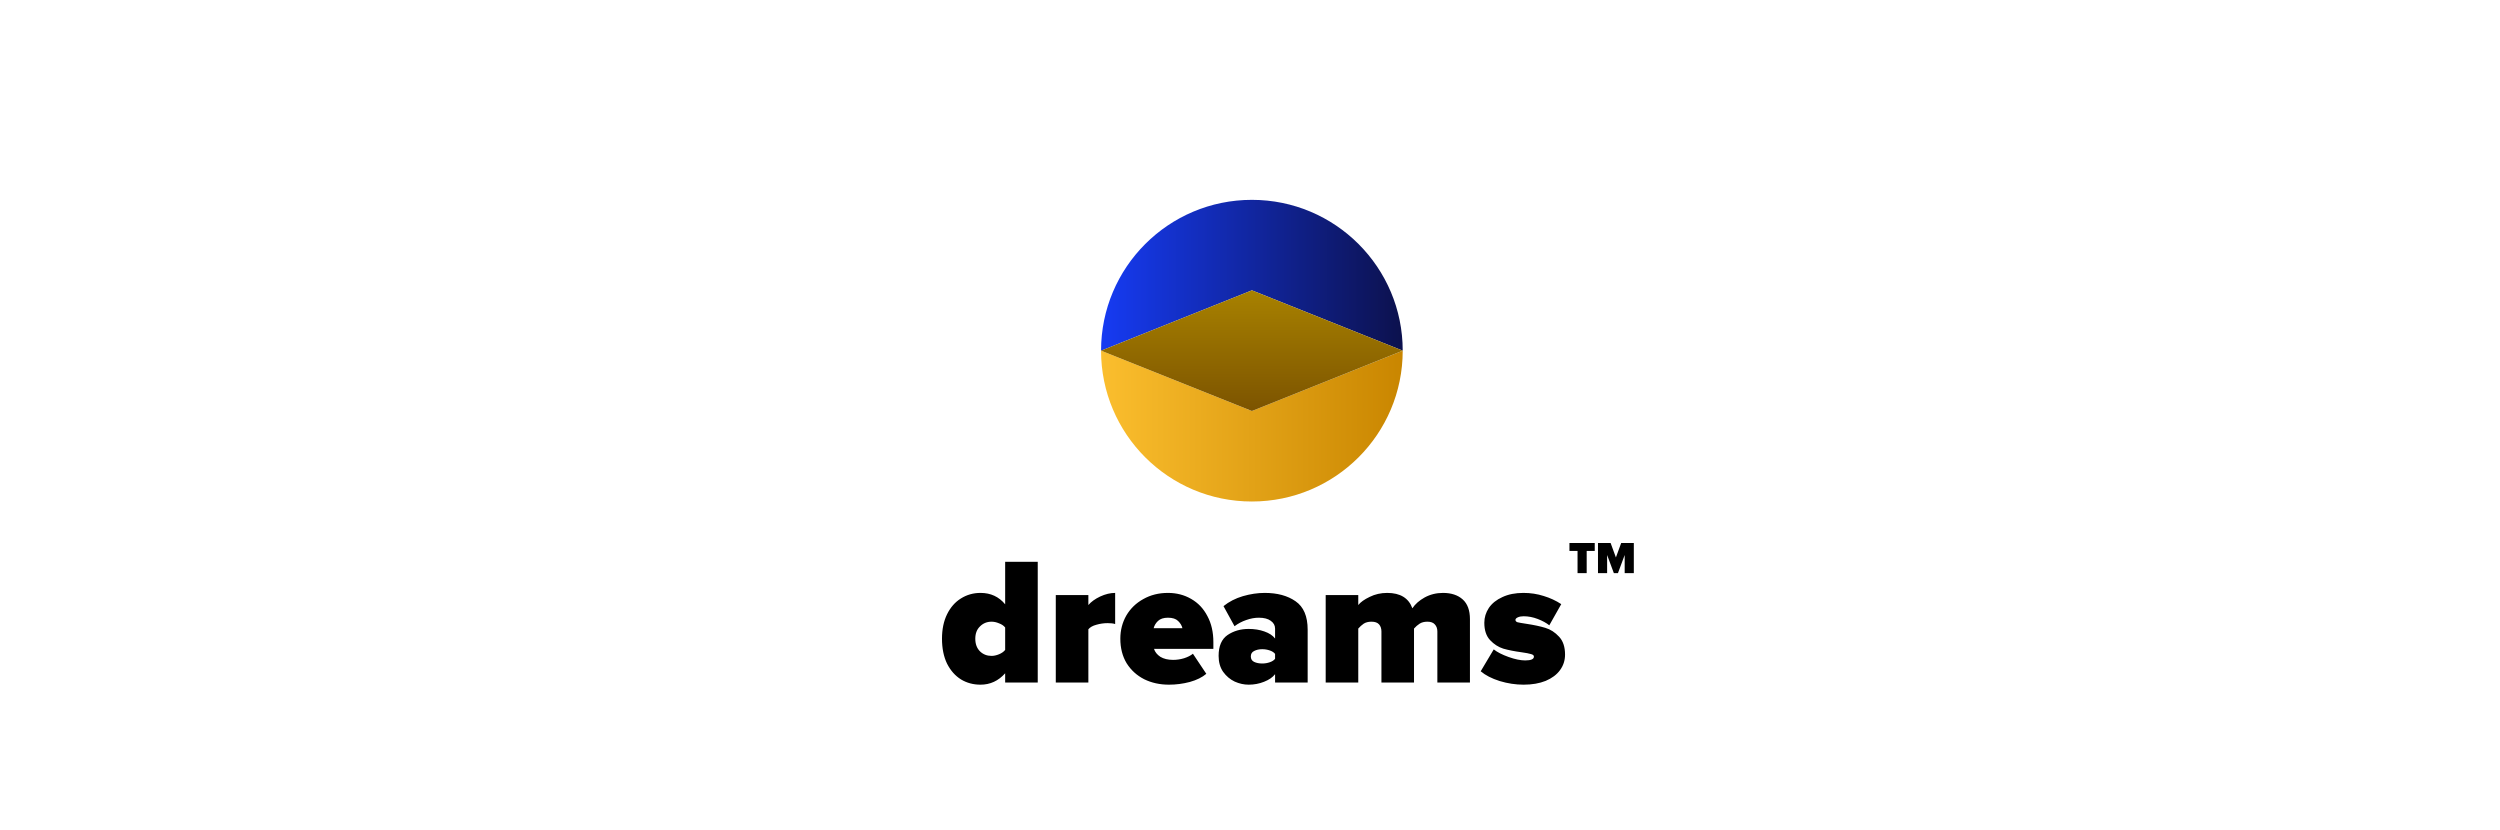
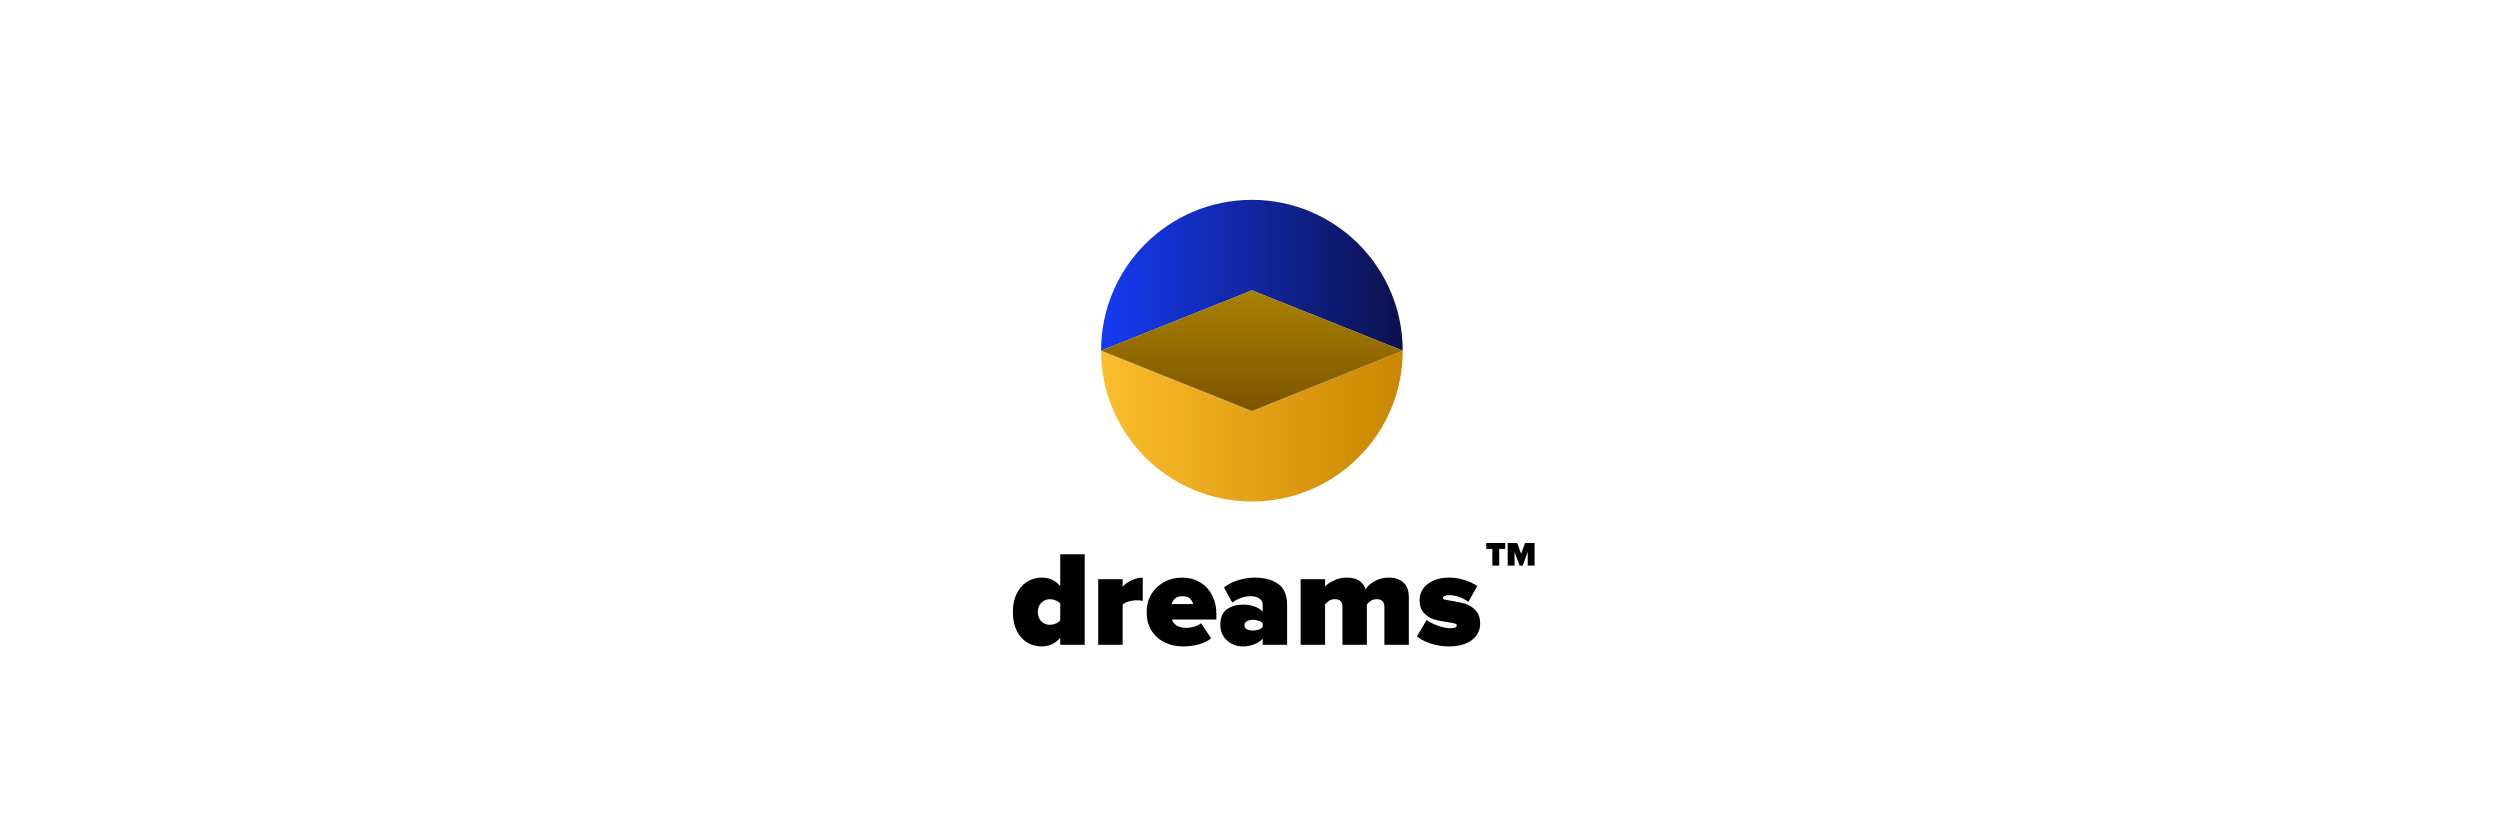
<svg xmlns="http://www.w3.org/2000/svg" width="663" height="220" viewBox="0 0 663 220" fill="none">
  <path d="M372 93C372 70.909 354.091 53 332 53C309.909 53 292 70.909 292 93L332 77L372 93Z" fill="url(#paint0_linear_114_59)" />
  <path d="M292 93C292 115.091 309.909 133 332 133C354.091 133 372 115.091 372 93L332 109L292 93Z" fill="url(#paint1_linear_114_59)" />
  <path d="M332 77L292 93L332 109L372 93L332 77Z" fill="url(#paint2_linear_114_59)" />
-   <path d="M266.568 178.552C264.776 180.568 262.6 181.576 260.04 181.576C258.12 181.576 256.392 181.112 254.856 180.184C253.32 179.224 252.088 177.832 251.16 176.008C250.264 174.152 249.816 171.944 249.816 169.384C249.816 166.888 250.264 164.728 251.16 162.904C252.056 161.08 253.272 159.688 254.808 158.728C256.376 157.736 258.12 157.24 260.04 157.24C262.728 157.24 264.904 158.248 266.568 160.264V148.984H275.208V181H266.568V178.552ZM266.568 166.408C266.184 165.928 265.64 165.56 264.936 165.304C264.264 165.016 263.608 164.872 262.968 164.872C261.752 164.872 260.728 165.288 259.896 166.12C259.064 166.92 258.648 168.008 258.648 169.384C258.648 170.792 259.064 171.912 259.896 172.744C260.728 173.544 261.752 173.944 262.968 173.944C263.576 173.944 264.232 173.8 264.936 173.512C265.64 173.224 266.184 172.84 266.568 172.36V166.408ZM279.994 157.816H288.634V160.456C289.37 159.592 290.41 158.84 291.754 158.2C293.13 157.56 294.458 157.24 295.738 157.24V165.496C295.258 165.336 294.602 165.256 293.77 165.256C292.746 165.256 291.738 165.4 290.746 165.688C289.786 165.944 289.082 166.344 288.634 166.888V181H279.994V157.816ZM297.113 169.384C297.113 167.144 297.641 165.096 298.697 163.24C299.785 161.384 301.289 159.928 303.209 158.872C305.129 157.784 307.305 157.24 309.737 157.24C312.009 157.24 314.057 157.768 315.881 158.824C317.737 159.88 319.177 161.4 320.201 163.384C321.257 165.336 321.785 167.64 321.785 170.296V172.072H306.041C306.297 172.904 306.857 173.608 307.721 174.184C308.617 174.728 309.753 175 311.129 175C312.089 175 313.049 174.856 314.009 174.568C315.001 174.248 315.785 173.848 316.361 173.368L319.913 178.696C318.825 179.624 317.369 180.344 315.545 180.856C313.721 181.336 311.881 181.576 310.025 181.576C307.593 181.576 305.401 181.096 303.449 180.136C301.497 179.144 299.945 177.736 298.793 175.912C297.673 174.056 297.113 171.88 297.113 169.384ZM309.737 163.816C308.585 163.816 307.705 164.104 307.097 164.68C306.521 165.224 306.137 165.864 305.945 166.6H313.577C313.417 165.896 313.033 165.256 312.425 164.68C311.849 164.104 310.953 163.816 309.737 163.816ZM338.151 178.792C337.511 179.624 336.535 180.296 335.223 180.808C333.943 181.32 332.583 181.576 331.143 181.576C329.895 181.576 328.663 181.304 327.447 180.76C326.231 180.184 325.207 179.32 324.375 178.168C323.575 177.016 323.175 175.608 323.175 173.944C323.175 171.352 323.959 169.512 325.527 168.424C327.127 167.336 328.999 166.792 331.143 166.792C332.679 166.792 334.071 167.016 335.319 167.464C336.599 167.912 337.543 168.536 338.151 169.336V166.696C338.151 165.864 337.767 165.176 336.999 164.632C336.263 164.088 335.207 163.816 333.831 163.816C332.743 163.816 331.623 164.024 330.471 164.44C329.351 164.824 328.327 165.368 327.399 166.072L324.471 160.744C325.943 159.56 327.655 158.68 329.607 158.104C331.591 157.528 333.527 157.24 335.415 157.24C338.743 157.24 341.463 157.976 343.575 159.448C345.719 160.92 346.791 163.432 346.791 166.984V181H338.151V178.792ZM338.151 173.416C337.863 173.032 337.399 172.728 336.759 172.504C336.119 172.28 335.447 172.168 334.743 172.168C333.911 172.168 333.191 172.328 332.583 172.648C332.007 172.936 331.719 173.416 331.719 174.088C331.719 174.76 332.007 175.24 332.583 175.528C333.191 175.816 333.911 175.96 334.743 175.96C335.447 175.96 336.119 175.848 336.759 175.624C337.399 175.4 337.863 175.096 338.151 174.712V173.416ZM381.188 167.464C381.188 166.696 380.964 166.072 380.516 165.592C380.1 165.112 379.444 164.872 378.548 164.872C377.716 164.872 377.028 165.048 376.484 165.4C375.94 165.752 375.444 166.184 374.996 166.696V181H366.356V167.464C366.356 166.696 366.148 166.072 365.732 165.592C365.316 165.112 364.644 164.872 363.716 164.872C362.884 164.872 362.196 165.048 361.652 165.4C361.14 165.752 360.66 166.184 360.212 166.696V181H351.572V157.816H360.212V160.456C360.82 159.688 361.828 158.968 363.236 158.296C364.644 157.592 366.196 157.24 367.892 157.24C371.348 157.24 373.572 158.6 374.564 161.32C375.3 160.2 376.388 159.24 377.828 158.44C379.3 157.64 380.916 157.24 382.676 157.24C384.884 157.24 386.628 157.816 387.908 158.968C389.188 160.12 389.828 161.864 389.828 164.2V181H381.188V167.464ZM396.138 172.216C397.066 172.952 398.378 173.624 400.074 174.232C401.77 174.84 403.242 175.144 404.49 175.144C406.026 175.144 406.794 174.808 406.794 174.136C406.794 173.816 406.538 173.592 406.026 173.464C405.514 173.304 404.682 173.144 403.53 172.984C401.642 172.728 400.026 172.408 398.682 172.024C397.37 171.608 396.202 170.856 395.178 169.768C394.154 168.68 393.642 167.144 393.642 165.16C393.642 163.752 394.042 162.44 394.842 161.224C395.674 160.008 396.874 159.048 398.442 158.344C400.01 157.608 401.866 157.24 404.01 157.24C405.898 157.24 407.69 157.512 409.386 158.056C411.082 158.568 412.634 159.288 414.042 160.216L410.874 165.832C410.074 165.192 409.05 164.632 407.802 164.152C406.554 163.672 405.306 163.432 404.058 163.432C403.45 163.432 402.938 163.528 402.522 163.72C402.106 163.912 401.898 164.136 401.898 164.392C401.898 164.68 402.074 164.888 402.426 165.016C402.778 165.112 403.594 165.256 404.874 165.448C406.794 165.736 408.442 166.088 409.818 166.504C411.194 166.92 412.41 167.704 413.466 168.856C414.522 169.976 415.05 171.56 415.05 173.608C415.05 175.144 414.602 176.52 413.706 177.736C412.842 178.92 411.578 179.864 409.914 180.568C408.25 181.24 406.298 181.576 404.058 181.576C401.946 181.576 399.834 181.256 397.722 180.616C395.61 179.944 393.93 179.08 392.682 178.024L396.138 172.216Z" fill="black" />
-   <path d="M418.364 152H420.788V146.108H422.924V143.996H416.216V146.108H418.364V152ZM430.865 152H433.289V143.996H429.941L428.537 147.836L427.133 143.996H423.785V152H426.209V147.188L427.997 152H429.077L430.865 147.188V152Z" fill="black" />
+   <path d="M281.176 169.164C279.832 170.676 278.2 171.432 276.28 171.432C274.84 171.432 273.544 171.084 272.392 170.388C271.24 169.668 270.316 168.624 269.62 167.256C268.948 165.864 268.612 164.208 268.612 162.288C268.612 160.416 268.948 158.796 269.62 157.428C270.292 156.06 271.204 155.016 272.356 154.296C273.532 153.552 274.84 153.18 276.28 153.18C278.296 153.18 279.928 153.936 281.176 155.448V146.988H287.656V171H281.176V169.164ZM281.176 160.056C280.888 159.696 280.48 159.42 279.952 159.228C279.448 159.012 278.956 158.904 278.476 158.904C277.564 158.904 276.796 159.216 276.172 159.84C275.548 160.44 275.236 161.256 275.236 162.288C275.236 163.344 275.548 164.184 276.172 164.808C276.796 165.408 277.564 165.708 278.476 165.708C278.932 165.708 279.424 165.6 279.952 165.384C280.48 165.168 280.888 164.88 281.176 164.52V160.056ZM291.245 153.612H297.725V155.592C298.277 154.944 299.057 154.38 300.065 153.9C301.097 153.42 302.093 153.18 303.053 153.18V159.372C302.693 159.252 302.201 159.192 301.577 159.192C300.809 159.192 300.053 159.3 299.309 159.516C298.589 159.708 298.061 160.008 297.725 160.416V171H291.245V153.612ZM304.085 162.288C304.085 160.608 304.481 159.072 305.273 157.68C306.089 156.288 307.217 155.196 308.657 154.404C310.097 153.588 311.729 153.18 313.553 153.18C315.257 153.18 316.793 153.576 318.161 154.368C319.553 155.16 320.633 156.3 321.401 157.788C322.193 159.252 322.589 160.98 322.589 162.972V164.304H310.781C310.973 164.928 311.393 165.456 312.041 165.888C312.713 166.296 313.565 166.5 314.597 166.5C315.317 166.5 316.037 166.392 316.757 166.176C317.501 165.936 318.089 165.636 318.521 165.276L321.185 169.272C320.369 169.968 319.277 170.508 317.909 170.892C316.541 171.252 315.161 171.432 313.769 171.432C311.945 171.432 310.301 171.072 308.837 170.352C307.373 169.608 306.209 168.552 305.345 167.184C304.505 165.792 304.085 164.16 304.085 162.288ZM313.553 158.112C312.689 158.112 312.029 158.328 311.573 158.76C311.141 159.168 310.853 159.648 310.709 160.2H316.433C316.313 159.672 316.025 159.192 315.569 158.76C315.137 158.328 314.465 158.112 313.553 158.112ZM334.864 169.344C334.384 169.968 333.652 170.472 332.668 170.856C331.708 171.24 330.688 171.432 329.608 171.432C328.672 171.432 327.748 171.228 326.836 170.82C325.924 170.388 325.156 169.74 324.532 168.876C323.932 168.012 323.632 166.956 323.632 165.708C323.632 163.764 324.22 162.384 325.396 161.568C326.596 160.752 328 160.344 329.608 160.344C330.76 160.344 331.804 160.512 332.74 160.848C333.7 161.184 334.408 161.652 334.864 162.252V160.272C334.864 159.648 334.576 159.132 334 158.724C333.448 158.316 332.656 158.112 331.624 158.112C330.808 158.112 329.968 158.268 329.104 158.58C328.264 158.868 327.496 159.276 326.8 159.804L324.604 155.808C325.708 154.92 326.992 154.26 328.456 153.828C329.944 153.396 331.396 153.18 332.812 153.18C335.308 153.18 337.348 153.732 338.932 154.836C340.54 155.94 341.344 157.824 341.344 160.488V171H334.864V169.344ZM334.864 165.312C334.648 165.024 334.3 164.796 333.82 164.628C333.34 164.46 332.836 164.376 332.308 164.376C331.684 164.376 331.144 164.496 330.688 164.736C330.256 164.952 330.04 165.312 330.04 165.816C330.04 166.32 330.256 166.68 330.688 166.896C331.144 167.112 331.684 167.22 332.308 167.22C332.836 167.22 333.34 167.136 333.82 166.968C334.3 166.8 334.648 166.572 334.864 166.284V165.312ZM367.141 160.848C367.141 160.272 366.973 159.804 366.637 159.444C366.325 159.084 365.833 158.904 365.161 158.904C364.537 158.904 364.021 159.036 363.613 159.3C363.205 159.564 362.833 159.888 362.497 160.272V171H356.017V160.848C356.017 160.272 355.861 159.804 355.549 159.444C355.237 159.084 354.733 158.904 354.037 158.904C353.413 158.904 352.897 159.036 352.489 159.3C352.105 159.564 351.745 159.888 351.409 160.272V171H344.929V153.612H351.409V155.592C351.865 155.016 352.621 154.476 353.677 153.972C354.733 153.444 355.897 153.18 357.169 153.18C359.761 153.18 361.429 154.2 362.173 156.24C362.725 155.4 363.541 154.68 364.621 154.08C365.725 153.48 366.937 153.18 368.257 153.18C369.913 153.18 371.221 153.612 372.181 154.476C373.141 155.34 373.621 156.648 373.621 158.4V171H367.141V160.848ZM378.354 164.412C379.05 164.964 380.034 165.468 381.306 165.924C382.578 166.38 383.682 166.608 384.618 166.608C385.77 166.608 386.346 166.356 386.346 165.852C386.346 165.612 386.154 165.444 385.77 165.348C385.386 165.228 384.762 165.108 383.898 164.988C382.482 164.796 381.27 164.556 380.262 164.268C379.278 163.956 378.402 163.392 377.634 162.576C376.866 161.76 376.482 160.608 376.482 159.12C376.482 158.064 376.782 157.08 377.382 156.168C378.006 155.256 378.906 154.536 380.082 154.008C381.258 153.456 382.65 153.18 384.258 153.18C385.674 153.18 387.018 153.384 388.29 153.792C389.562 154.176 390.726 154.716 391.782 155.412L389.406 159.624C388.806 159.144 388.038 158.724 387.102 158.364C386.166 158.004 385.23 157.824 384.294 157.824C383.838 157.824 383.454 157.896 383.142 158.04C382.83 158.184 382.674 158.352 382.674 158.544C382.674 158.76 382.806 158.916 383.07 159.012C383.334 159.084 383.946 159.192 384.906 159.336C386.346 159.552 387.582 159.816 388.614 160.128C389.646 160.44 390.558 161.028 391.35 161.892C392.142 162.732 392.538 163.92 392.538 165.456C392.538 166.608 392.202 167.64 391.53 168.552C390.882 169.44 389.934 170.148 388.686 170.676C387.438 171.18 385.974 171.432 384.294 171.432C382.71 171.432 381.126 171.192 379.542 170.712C377.958 170.208 376.698 169.56 375.762 168.768L378.354 164.412Z" fill="black" />
+   <path d="M395.773 145.581H394.162V143.997H399.193V145.581H397.591V150H395.773V145.581ZM405.149 146.391L403.808 150H402.998L401.657 146.391V150H399.839V143.997H402.35L403.403 146.877L404.456 143.997H406.967V150H405.149V146.391Z" fill="black" />
  <defs>
    <linearGradient id="paint0_linear_114_59" x1="292" y1="73" x2="372" y2="73" gradientUnits="userSpaceOnUse">
      <stop stop-color="#163BF3" />
      <stop offset="1" stop-color="#0C114D" />
    </linearGradient>
    <linearGradient id="paint1_linear_114_59" x1="372" y1="113" x2="292" y2="113" gradientUnits="userSpaceOnUse">
      <stop stop-color="#C98600" />
      <stop offset="1" stop-color="#FBBE2E" />
    </linearGradient>
    <linearGradient id="paint2_linear_114_59" x1="332" y1="53" x2="332" y2="133" gradientUnits="userSpaceOnUse">
      <stop stop-color="#C9A400" />
      <stop offset="1" stop-color="#5B3100" />
    </linearGradient>
  </defs>
</svg>
